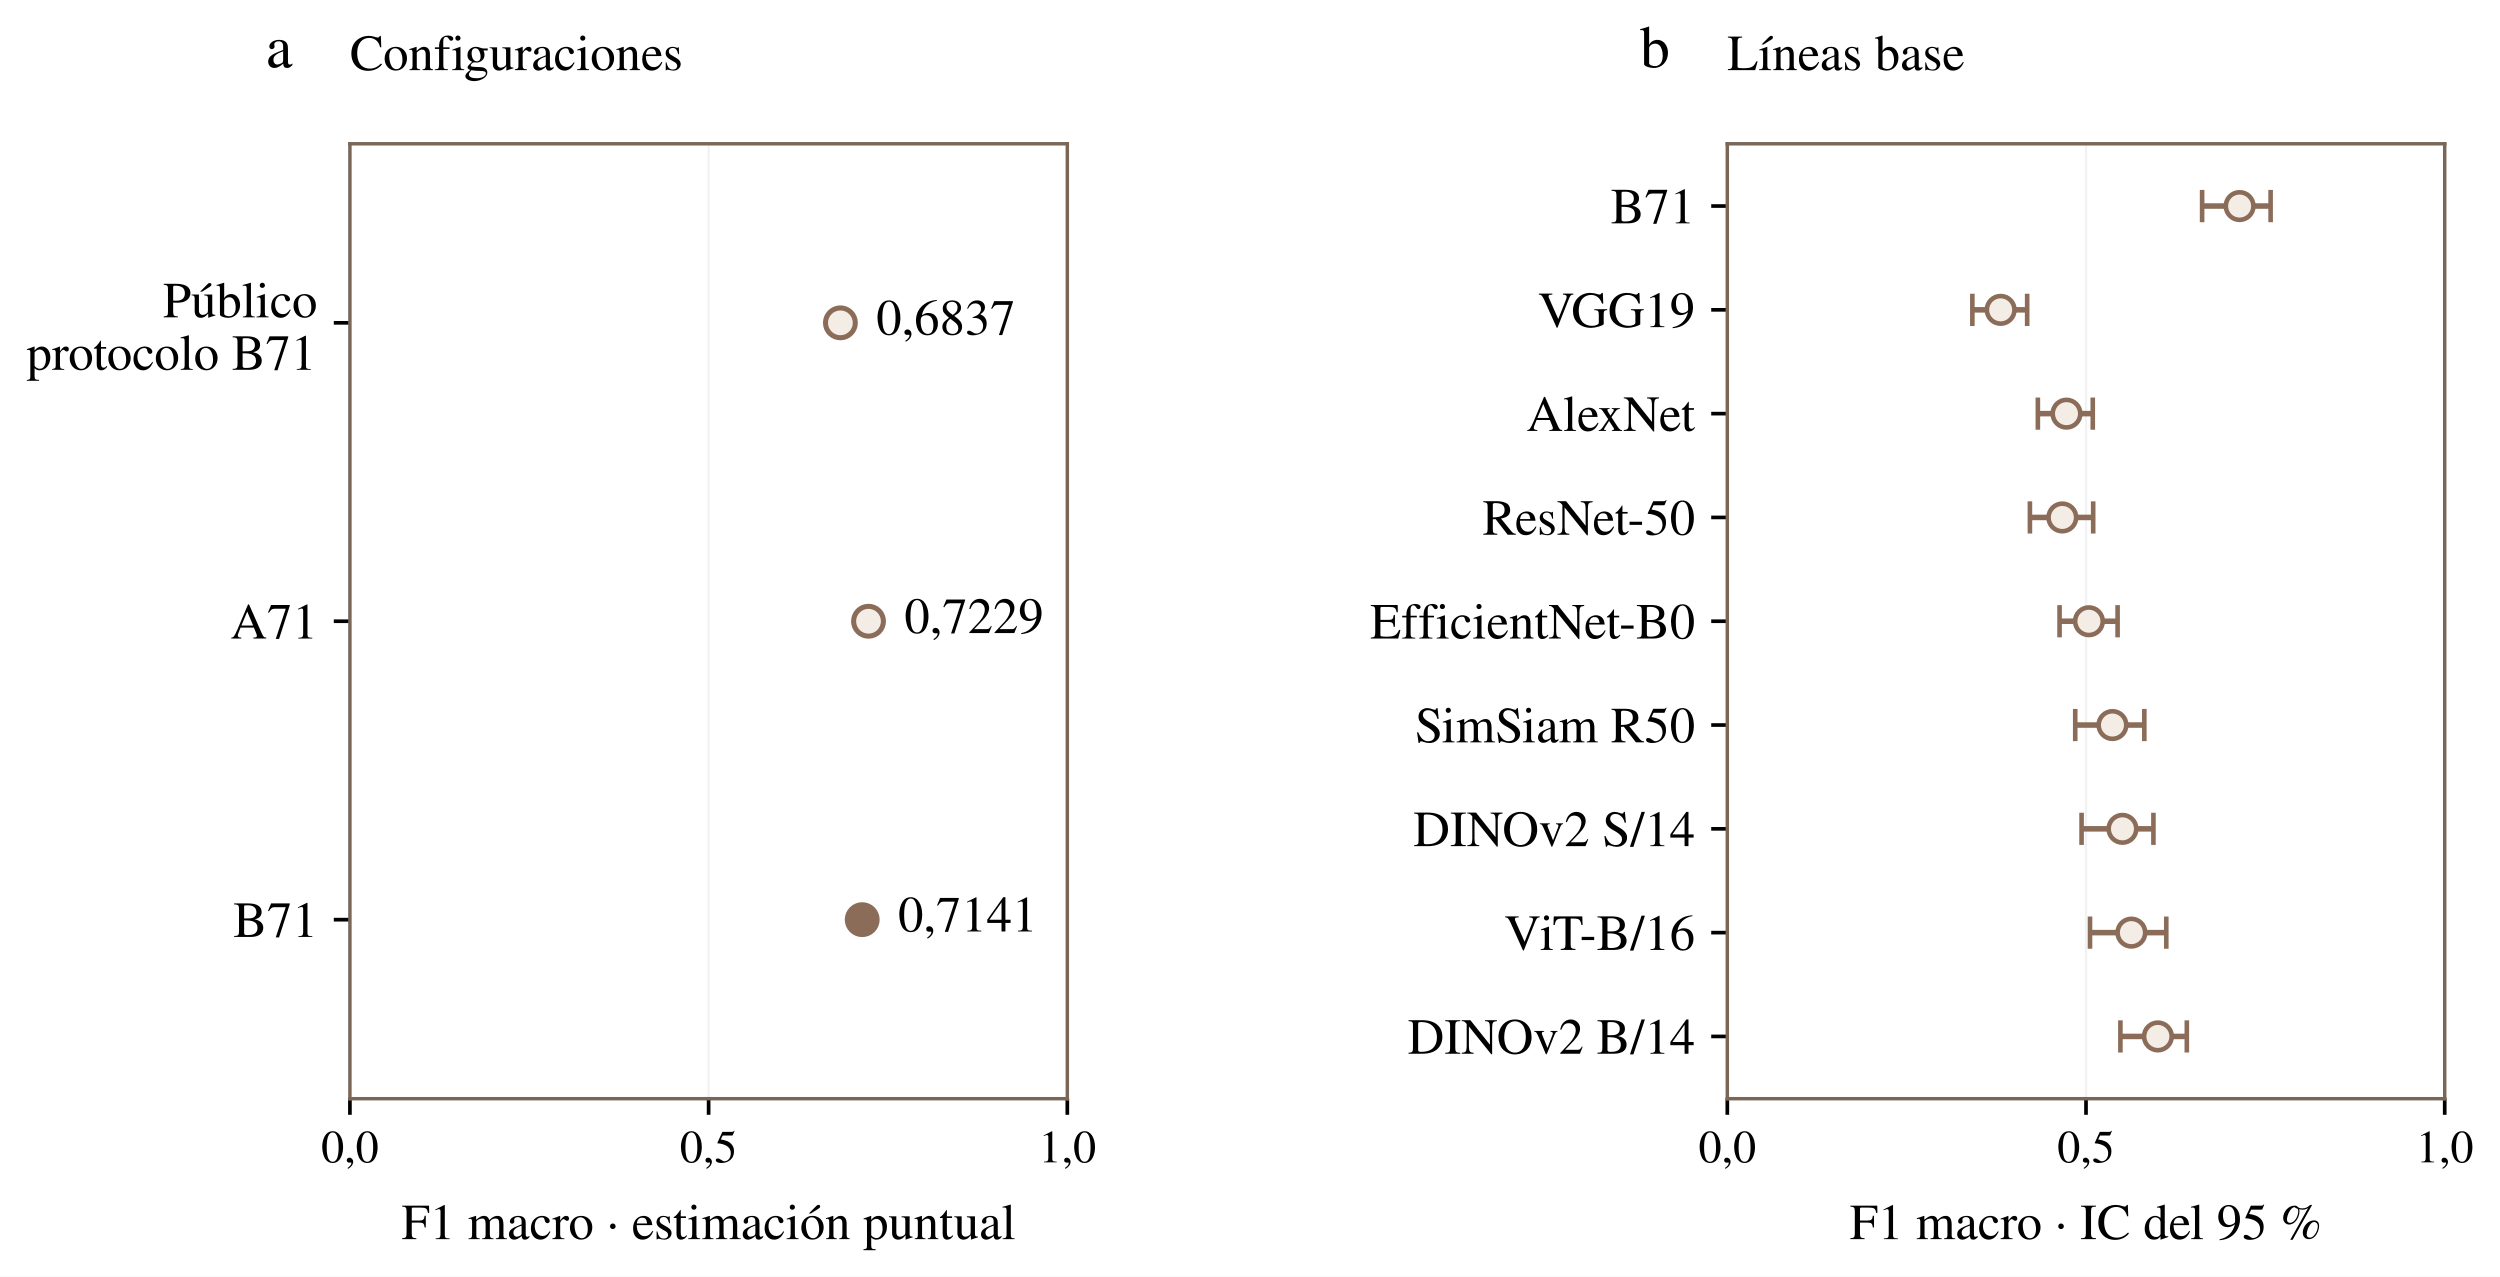
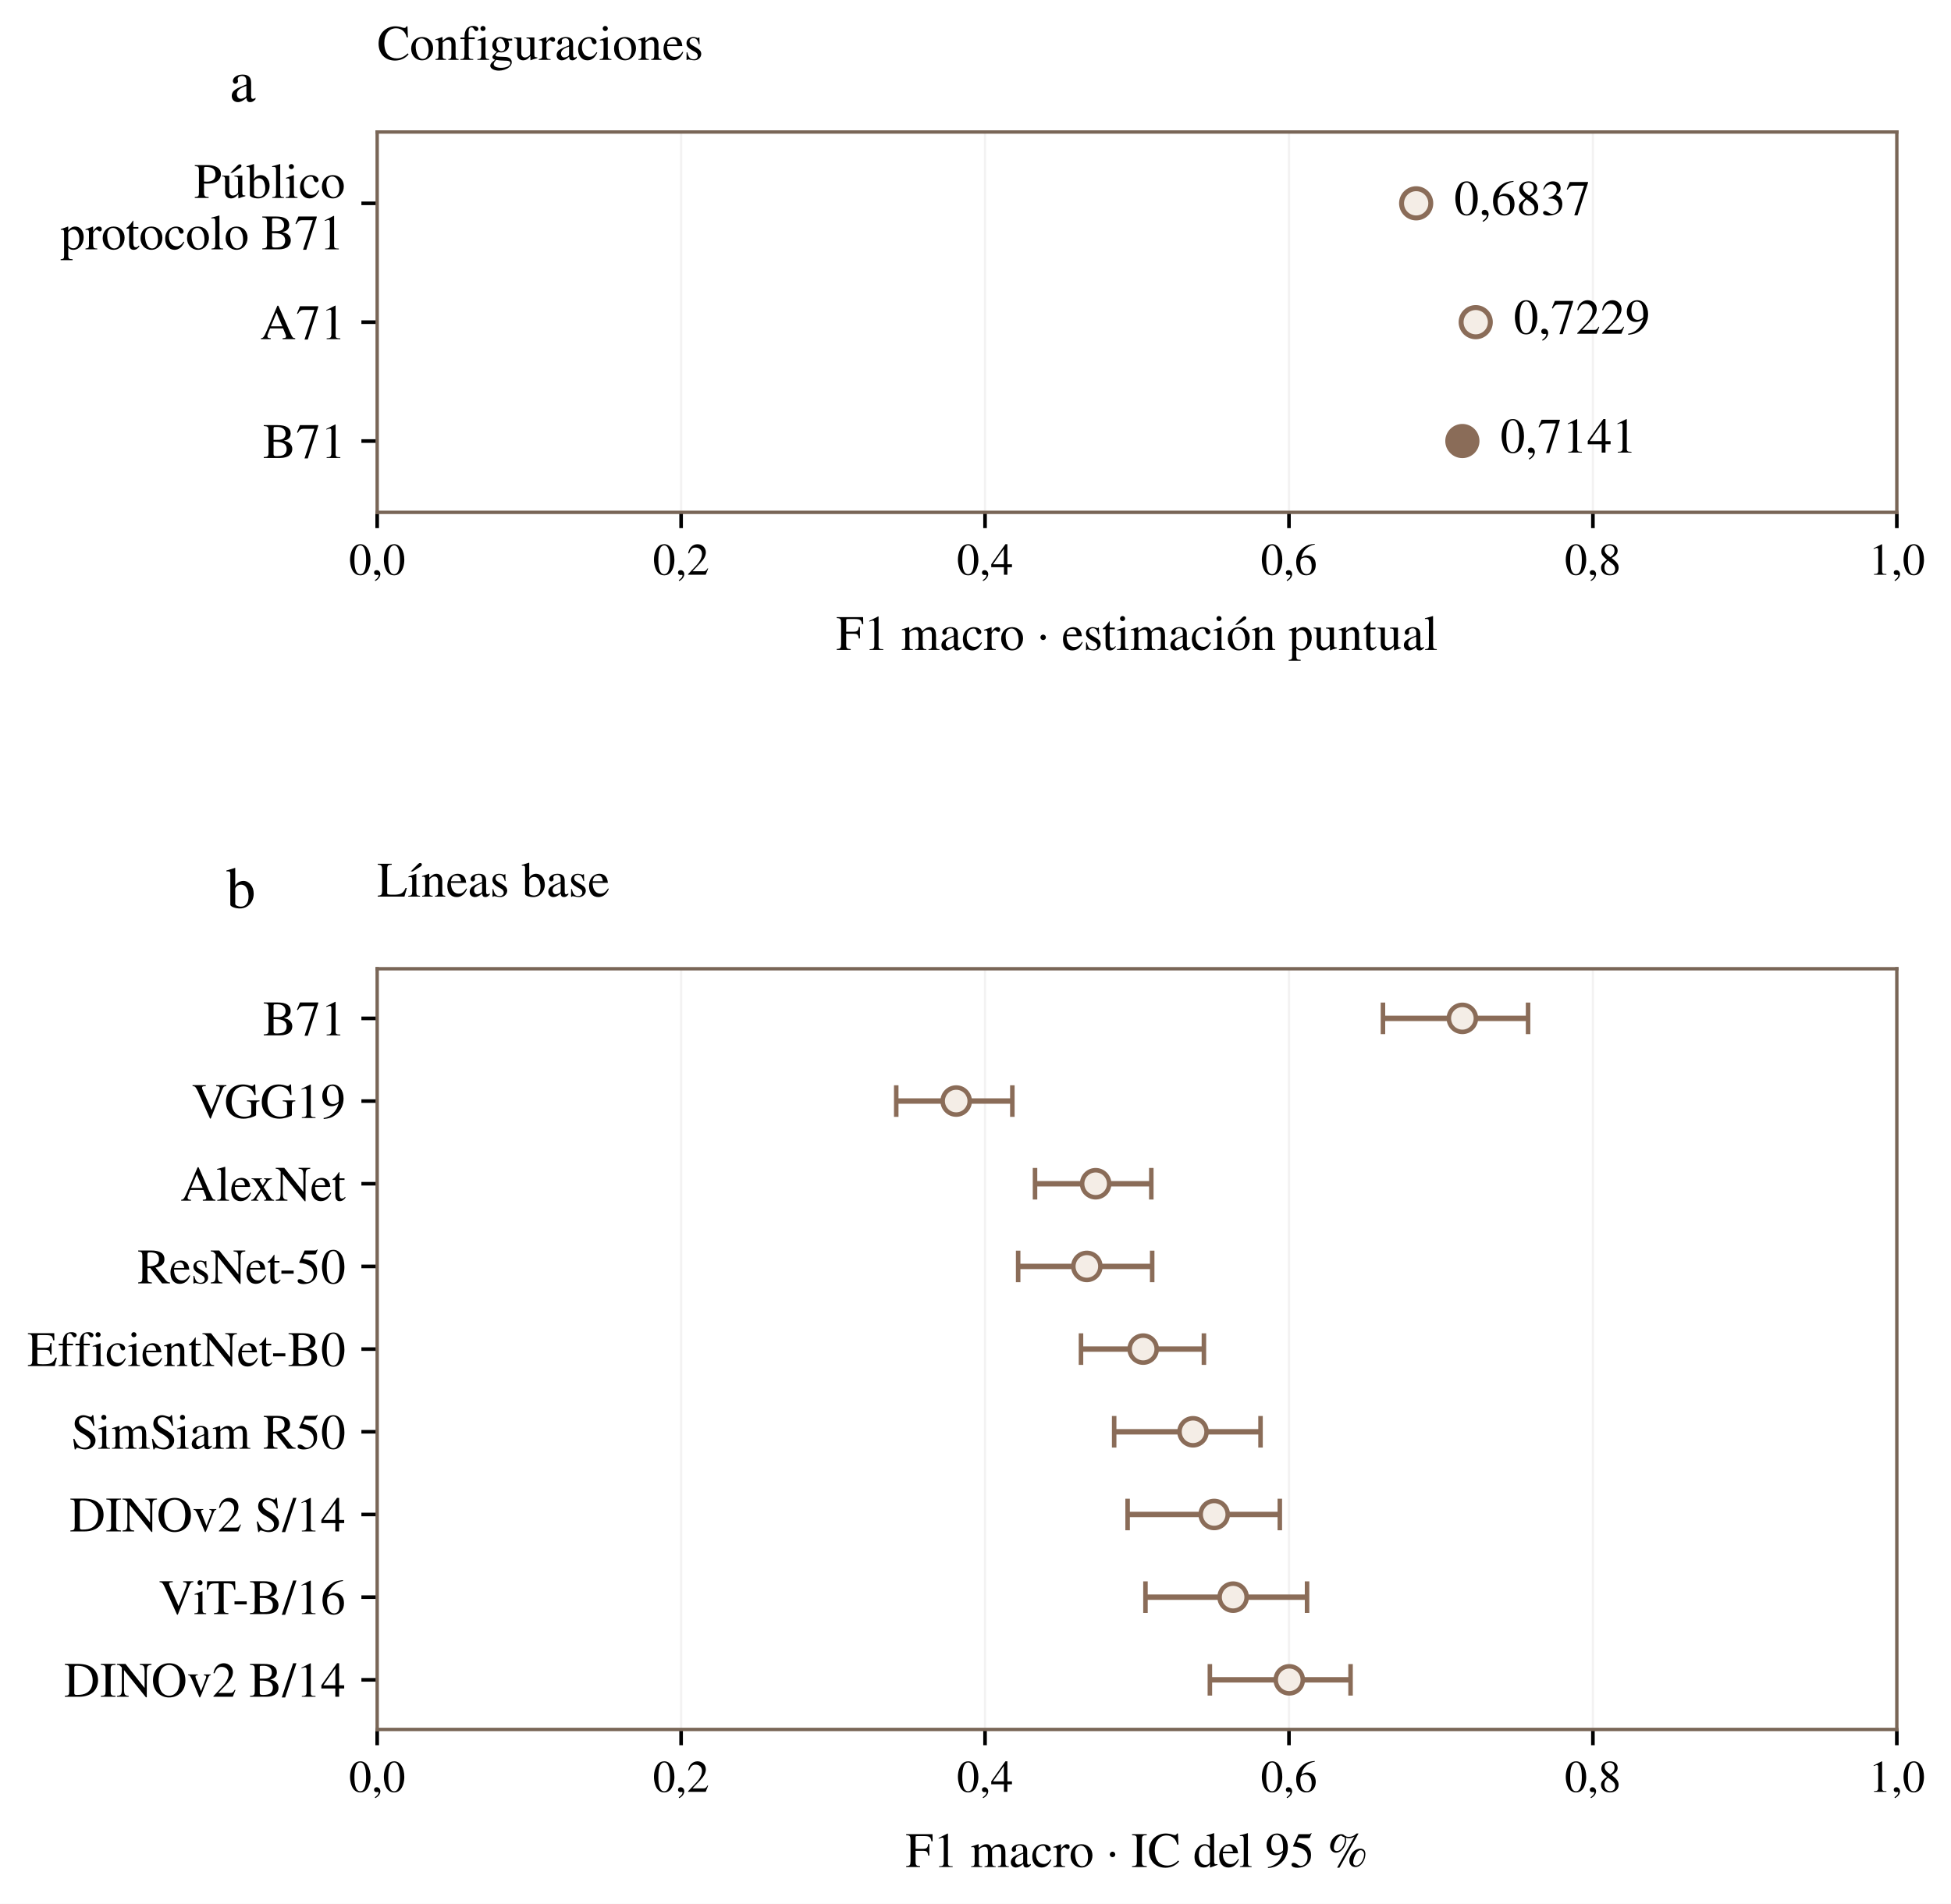
- <svg xmlns="http://www.w3.org/2000/svg" xmlns:xlink="http://www.w3.org/1999/xlink" width="543.06pt" height="277.325pt" viewBox="0 0 543.06 277.325" version="1.1">
+ <svg xmlns="http://www.w3.org/2000/svg" xmlns:xlink="http://www.w3.org/1999/xlink" width="432.603pt" height="422.173pt" viewBox="0 0 432.603 422.173" version="1.1">
  <defs>
    <style type="text/css">*{stroke-linejoin: round; stroke-linecap: butt}</style>
  </defs>
  <g id="figure_1">
    <g id="patch_1">
-       <path d="M 0 277.325  L 543.06 277.325  L 543.06 0  L 0 0  z " style="fill: #ffffff" />
+       <path d="M 0 422.173  L 432.603 422.173  L 432.603 0  L 0 0  z " style="fill: #ffffff" />
    </g>
    <g id="axes_1">
      <g id="patch_2">
-         <path d="M 76.01 238.665  L 231.846 238.665  L 231.846 31.233  L 76.01 31.233  z " style="fill: #ffffff" />
+         <path d="M 83.633 113.616  L 420.593 113.616  L 420.593 29.273  L 83.633 29.273  z " style="fill: #ffffff" />
      </g>
      <g id="matplotlib.axis_1">
        <g id="xtick_1">
          <g id="line2d_1">
-             <path d="M 76.01 238.665  L 76.01 31.233  " clip-path="url(#p9177938432)" style="fill: none; stroke: #aaa39e; stroke-opacity: 0.14; stroke-width: 0.5; stroke-linecap: square" />
+             <path d="M 83.633 113.616  L 83.633 29.273  " clip-path="url(#p6dee3ca480)" style="fill: none; stroke: #aaa39e; stroke-opacity: 0.14; stroke-width: 0.5; stroke-linecap: square" />
          </g>
          <g id="line2d_2">
            <defs>
-               <path id="m91e007b17f" d="M 0 0  L 0 3.5  " style="stroke: #000000; stroke-width: 0.8" />
+               <path id="ma2e4748e6c" d="M 0 0  L 0 3.5  " style="stroke: #000000; stroke-width: 0.8" />
            </defs>
            <g>
-               <use xlink:href="#m91e007b17f" x="76.01" y="238.665" style="stroke: #000000; stroke-width: 0.8" />
+               <use xlink:href="#ma2e4748e6c" x="83.633" y="113.616" style="stroke: #000000; stroke-width: 0.8" />
            </g>
          </g>
          <g id="text_1">
-             <text style="font-size: 10px; font-family: 'Nimbus Roman'; text-anchor: middle" x="76.01" y="252.495" transform="rotate(-0 76.01 252.4948)">0,0</text>
+             <text style="font-size: 10px; font-family: 'Nimbus Roman'; text-anchor: middle" x="83.633" y="127.445" transform="rotate(-0 83.63266 127.4452)">0,0</text>
          </g>
        </g>
        <g id="xtick_2">
          <g id="line2d_3">
-             <path d="M 153.928 238.665  L 153.928 31.233  " clip-path="url(#p9177938432)" style="fill: none; stroke: #aaa39e; stroke-opacity: 0.14; stroke-width: 0.5; stroke-linecap: square" />
+             <path d="M 151.025 113.616  L 151.025 29.273  " clip-path="url(#p6dee3ca480)" style="fill: none; stroke: #aaa39e; stroke-opacity: 0.14; stroke-width: 0.5; stroke-linecap: square" />
          </g>
          <g id="line2d_4">
            <g>
-               <use xlink:href="#m91e007b17f" x="153.928" y="238.665" style="stroke: #000000; stroke-width: 0.8" />
+               <use xlink:href="#ma2e4748e6c" x="151.025" y="113.616" style="stroke: #000000; stroke-width: 0.8" />
            </g>
          </g>
          <g id="text_2">
-             <text style="font-size: 10px; font-family: 'Nimbus Roman'; text-anchor: middle" x="153.928" y="252.495" transform="rotate(-0 153.9278 252.4948)">0,5</text>
+             <text style="font-size: 10px; font-family: 'Nimbus Roman'; text-anchor: middle" x="151.025" y="127.445" transform="rotate(-0 151.0247 127.4452)">0,2</text>
          </g>
        </g>
        <g id="xtick_3">
          <g id="line2d_5">
-             <path d="M 231.846 238.665  L 231.846 31.233  " clip-path="url(#p9177938432)" style="fill: none; stroke: #aaa39e; stroke-opacity: 0.14; stroke-width: 0.5; stroke-linecap: square" />
+             <path d="M 218.417 113.616  L 218.417 29.273  " clip-path="url(#p6dee3ca480)" style="fill: none; stroke: #aaa39e; stroke-opacity: 0.14; stroke-width: 0.5; stroke-linecap: square" />
          </g>
          <g id="line2d_6">
            <g>
-               <use xlink:href="#m91e007b17f" x="231.846" y="238.665" style="stroke: #000000; stroke-width: 0.8" />
+               <use xlink:href="#ma2e4748e6c" x="218.417" y="113.616" style="stroke: #000000; stroke-width: 0.8" />
            </g>
          </g>
          <g id="text_3">
-             <text style="font-size: 10px; font-family: 'Nimbus Roman'; text-anchor: middle" x="231.846" y="252.495" transform="rotate(-0 231.8456 252.4948)">1,0</text>
-           </g>
-         </g>
-         <g id="text_4">
-           <text style="font-size: 11px; font-family: 'Nimbus Roman'; text-anchor: middle" x="153.928" y="269.178" transform="rotate(-0 153.9278 269.1778)">F1 macro · estimación puntual</text>
+             <text style="font-size: 10px; font-family: 'Nimbus Roman'; text-anchor: middle" x="218.417" y="127.445" transform="rotate(-0 218.4167 127.4452)">0,4</text>
+           </g>
+         </g>
+         <g id="xtick_4">
+           <g id="line2d_7">
+             <path d="M 285.809 113.616  L 285.809 29.273  " clip-path="url(#p6dee3ca480)" style="fill: none; stroke: #aaa39e; stroke-opacity: 0.14; stroke-width: 0.5; stroke-linecap: square" />
+           </g>
+           <g id="line2d_8">
+             <g>
+               <use xlink:href="#ma2e4748e6c" x="285.809" y="113.616" style="stroke: #000000; stroke-width: 0.8" />
+             </g>
+           </g>
+           <g id="text_4">
+             <text style="font-size: 10px; font-family: 'Nimbus Roman'; text-anchor: middle" x="285.809" y="127.445" transform="rotate(-0 285.8087 127.4452)">0,6</text>
+           </g>
+         </g>
+         <g id="xtick_5">
+           <g id="line2d_9">
+             <path d="M 353.201 113.616  L 353.201 29.273  " clip-path="url(#p6dee3ca480)" style="fill: none; stroke: #aaa39e; stroke-opacity: 0.14; stroke-width: 0.5; stroke-linecap: square" />
+           </g>
+           <g id="line2d_10">
+             <g>
+               <use xlink:href="#ma2e4748e6c" x="353.201" y="113.616" style="stroke: #000000; stroke-width: 0.8" />
+             </g>
+           </g>
+           <g id="text_5">
+             <text style="font-size: 10px; font-family: 'Nimbus Roman'; text-anchor: middle" x="353.201" y="127.445" transform="rotate(-0 353.2007 127.4452)">0,8</text>
+           </g>
+         </g>
+         <g id="xtick_6">
+           <g id="line2d_11">
+             <path d="M 420.593 113.616  L 420.593 29.273  " clip-path="url(#p6dee3ca480)" style="fill: none; stroke: #aaa39e; stroke-opacity: 0.14; stroke-width: 0.5; stroke-linecap: square" />
+           </g>
+           <g id="line2d_12">
+             <g>
+               <use xlink:href="#ma2e4748e6c" x="420.593" y="113.616" style="stroke: #000000; stroke-width: 0.8" />
+             </g>
+           </g>
+           <g id="text_6">
+             <text style="font-size: 10px; font-family: 'Nimbus Roman'; text-anchor: middle" x="420.593" y="127.445" transform="rotate(-0 420.5927 127.4452)">1,0</text>
+           </g>
+         </g>
+         <g id="text_7">
+           <text style="font-size: 11px; font-family: 'Nimbus Roman'; text-anchor: middle" x="252.113" y="144.128" transform="rotate(-0 252.1127 144.1282)">F1 macro · estimación puntual</text>
        </g>
      </g>
      <g id="matplotlib.axis_2">
        <g id="ytick_1">
-           <g id="line2d_7">
+           <g id="line2d_13">
            <defs>
-               <path id="madb6f53e3b" d="M 0 0  L -3.5 0  " style="stroke: #000000; stroke-width: 0.8" />
+               <path id="m3d7ca64127" d="M 0 0  L -3.5 0  " style="stroke: #000000; stroke-width: 0.8" />
            </defs>
            <g>
-               <use xlink:href="#madb6f53e3b" x="76.01" y="70.127" style="stroke: #000000; stroke-width: 0.8" />
-             </g>
-           </g>
-           <g id="text_5">
-             <text style="font-size: 11px; font-family: 'Nimbus Roman'" transform="translate(35.39469 68.93298)">Público</text>
-             <text style="font-size: 11px; font-family: 'Nimbus Roman'" transform="translate(5.76 80.33551)">protocolo B71</text>
+               <use xlink:href="#m3d7ca64127" x="83.633" y="45.087" style="stroke: #000000; stroke-width: 0.8" />
+             </g>
+           </g>
+           <g id="text_8">
+             <text style="font-size: 11px; font-family: 'Nimbus Roman'" transform="translate(43.01734 43.89327)">Público</text>
+             <text style="font-size: 11px; font-family: 'Nimbus Roman'" transform="translate(13.38266 55.2958)">protocolo B71</text>
          </g>
        </g>
        <g id="ytick_2">
-           <g id="line2d_8">
-             <g>
-               <use xlink:href="#madb6f53e3b" x="76.01" y="134.949" style="stroke: #000000; stroke-width: 0.8" />
-             </g>
-           </g>
-           <g id="text_6">
-             <text style="font-size: 11px; font-family: 'Nimbus Roman'; text-anchor: end" x="69.01" y="138.705" transform="rotate(-0 69.01 138.7055)">A71</text>
+           <g id="line2d_14">
+             <g>
+               <use xlink:href="#m3d7ca64127" x="83.633" y="71.444" style="stroke: #000000; stroke-width: 0.8" />
+             </g>
+           </g>
+           <g id="text_9">
+             <text style="font-size: 11px; font-family: 'Nimbus Roman'; text-anchor: end" x="76.633" y="75.2" transform="rotate(-0 76.63266 75.20041)">A71</text>
          </g>
        </g>
        <g id="ytick_3">
-           <g id="line2d_9">
-             <g>
-               <use xlink:href="#madb6f53e3b" x="76.01" y="199.772" style="stroke: #000000; stroke-width: 0.8" />
-             </g>
-           </g>
-           <g id="text_7">
-             <text style="font-size: 11px; font-family: 'Nimbus Roman'; text-anchor: end" x="69.01" y="203.528" transform="rotate(-0 69.01 203.528)">B71</text>
+           <g id="line2d_15">
+             <g>
+               <use xlink:href="#m3d7ca64127" x="83.633" y="97.801" style="stroke: #000000; stroke-width: 0.8" />
+             </g>
+           </g>
+           <g id="text_10">
+             <text style="font-size: 11px; font-family: 'Nimbus Roman'; text-anchor: end" x="76.633" y="101.558" transform="rotate(-0 76.63266 101.5576)">B71</text>
          </g>
        </g>
      </g>
      <g id="patch_3">
-         <path d="M 76.01 238.665  L 76.01 31.233  " style="fill: none; stroke: #796657; stroke-width: 0.75; stroke-linejoin: miter; stroke-linecap: square" />
+         <path d="M 83.633 113.616  L 83.633 29.273  " style="fill: none; stroke: #796657; stroke-width: 0.75; stroke-linejoin: miter; stroke-linecap: square" />
      </g>
      <g id="patch_4">
-         <path d="M 231.846 238.665  L 231.846 31.233  " style="fill: none; stroke: #796657; stroke-width: 0.75; stroke-linejoin: miter; stroke-linecap: square" />
+         <path d="M 420.593 113.616  L 420.593 29.273  " style="fill: none; stroke: #796657; stroke-width: 0.75; stroke-linejoin: miter; stroke-linecap: square" />
      </g>
      <g id="patch_5">
-         <path d="M 76.01 238.665  L 231.846 238.665  " style="fill: none; stroke: #796657; stroke-width: 0.75; stroke-linejoin: miter; stroke-linecap: square" />
+         <path d="M 83.633 113.616  L 420.593 113.616  " style="fill: none; stroke: #796657; stroke-width: 0.75; stroke-linejoin: miter; stroke-linecap: square" />
      </g>
      <g id="patch_6">
-         <path d="M 76.01 31.233  L 231.846 31.233  " style="fill: none; stroke: #796657; stroke-width: 0.75; stroke-linejoin: miter; stroke-linecap: square" />
+         <path d="M 83.633 29.273  L 420.593 29.273  " style="fill: none; stroke: #796657; stroke-width: 0.75; stroke-linejoin: miter; stroke-linecap: square" />
      </g>
      <g id="PathCollection_1">
        <defs>
-           <path id="C0_0_01fd86e31d" d="M 0 3.24  C 0.859 3.24 1.684 2.899 2.291 2.291  C 2.899 1.684 3.24 0.859 3.24 -0  C 3.24 -0.859 2.899 -1.684 2.291 -2.291  C 1.684 -2.899 0.859 -3.24 0 -3.24  C -0.859 -3.24 -1.684 -2.899 -2.291 -2.291  C -2.899 -1.684 -3.24 -0.859 -3.24 0  C -3.24 0.859 -2.899 1.684 -2.291 2.291  C -1.684 2.899 -0.859 3.24 0 3.24  z " />
+           <path id="C0_0_691bdaca50" d="M 0 3.24  C 0.859 3.24 1.684 2.899 2.291 2.291  C 2.899 1.684 3.24 0.859 3.24 -0  C 3.24 -0.859 2.899 -1.684 2.291 -2.291  C 1.684 -2.899 0.859 -3.24 0 -3.24  C -0.859 -3.24 -1.684 -2.899 -2.291 -2.291  C -2.899 -1.684 -3.24 -0.859 -3.24 0  C -3.24 0.859 -2.899 1.684 -2.291 2.291  C -1.684 2.899 -0.859 3.24 0 3.24  z " />
        </defs>
-         <g clip-path="url(#p9177938432)">
-           <use xlink:href="#C0_0_01fd86e31d" x="182.554" y="70.127" style="fill: #f4ede6; stroke: #8a6c58; stroke-width: 1.1" />
-         </g>
-         <g clip-path="url(#p9177938432)">
-           <use xlink:href="#C0_0_01fd86e31d" x="188.662" y="134.949" style="fill: #f4ede6; stroke: #8a6c58; stroke-width: 1.1" />
-         </g>
-         <g clip-path="url(#p9177938432)">
-           <use xlink:href="#C0_0_01fd86e31d" x="187.293" y="199.772" style="fill: #8a6c58; stroke: #8a6c58; stroke-width: 1.1" />
-         </g>
-       </g>
-       <g id="text_8">
-         <text style="font-size: 11px; font-family: 'Nimbus Roman'; text-anchor: start" x="190.346" y="72.689" transform="rotate(-0 190.3458 72.68931)">0,6837</text>
-       </g>
-       <g id="text_9">
-         <text style="font-size: 11px; font-family: 'Nimbus Roman'; text-anchor: start" x="196.454" y="137.512" transform="rotate(-0 196.4535 137.5118)">0,7229</text>
-       </g>
-       <g id="text_10">
-         <text style="font-size: 11px; font-family: 'Nimbus Roman'; text-anchor: start" x="195.085" y="202.334" transform="rotate(-0 195.0851 202.3343)">0,7141</text>
+         <g clip-path="url(#p6dee3ca480)">
+           <use xlink:href="#C0_0_691bdaca50" x="314.011" y="45.087" style="fill: #f4ede6; stroke: #8a6c58; stroke-width: 1.1" />
+         </g>
+         <g clip-path="url(#p6dee3ca480)">
+           <use xlink:href="#C0_0_691bdaca50" x="327.217" y="71.444" style="fill: #f4ede6; stroke: #8a6c58; stroke-width: 1.1" />
+         </g>
+         <g clip-path="url(#p6dee3ca480)">
+           <use xlink:href="#C0_0_691bdaca50" x="324.258" y="97.801" style="fill: #8a6c58; stroke: #8a6c58; stroke-width: 1.1" />
+         </g>
      </g>
      <g id="text_11">
-         <text style="font-size: 13px; font-family: 'Nimbus Roman'; text-anchor: end" x="63.543" y="14.639" transform="rotate(-0 63.54315 14.63859)">a</text>
+         <text style="font-size: 11px; font-family: 'Nimbus Roman'; text-anchor: start" x="322.435" y="47.65" transform="rotate(-0 322.4345 47.6496)">0,6837</text>
      </g>
      <g id="text_12">
-         <text style="font-size: 11px; font-family: 'Nimbus Roman'; text-anchor: start" x="76.01" y="15.233" transform="rotate(-0 76.01 15.23315)">Configuraciones</text>
+         <text style="font-size: 11px; font-family: 'Nimbus Roman'; text-anchor: start" x="335.641" y="74.007" transform="rotate(-0 335.6411 74.00674)">0,7229</text>
+       </g>
+       <g id="text_13">
+         <text style="font-size: 11px; font-family: 'Nimbus Roman'; text-anchor: start" x="332.682" y="100.364" transform="rotate(-0 332.6822 100.3639)">0,7141</text>
+       </g>
+       <g id="text_14">
+         <text style="font-size: 13px; font-family: 'Nimbus Roman'; text-anchor: end" x="56.676" y="22.525" transform="rotate(-0 56.67586 22.52523)">a</text>
+       </g>
+       <g id="text_15">
+         <text style="font-size: 11px; font-family: 'Nimbus Roman'; text-anchor: start" x="83.633" y="13.273" transform="rotate(-0 83.63266 13.27266)">Configuraciones</text>
      </g>
    </g>
    <g id="axes_2">
      <g id="patch_7">
-         <path d="M 375.214 238.665  L 531.05 238.665  L 531.05 31.233  L 375.214 31.233  z " style="fill: #ffffff" />
+         <path d="M 83.633 383.513  L 420.593 383.513  L 420.593 214.827  L 83.633 214.827  z " style="fill: #ffffff" />
      </g>
      <g id="matplotlib.axis_3">
-         <g id="xtick_4">
-           <g id="line2d_10">
-             <path d="M 375.214 238.665  L 375.214 31.233  " clip-path="url(#pa71ba56576)" style="fill: none; stroke: #aaa39e; stroke-opacity: 0.14; stroke-width: 0.5; stroke-linecap: square" />
-           </g>
-           <g id="line2d_11">
-             <g>
-               <use xlink:href="#m91e007b17f" x="375.214" y="238.665" style="stroke: #000000; stroke-width: 0.8" />
-             </g>
-           </g>
-           <g id="text_13">
-             <text style="font-size: 10px; font-family: 'Nimbus Roman'; text-anchor: middle" x="375.214" y="252.495" transform="rotate(-0 375.2144 252.4948)">0,0</text>
-           </g>
-         </g>
-         <g id="xtick_5">
-           <g id="line2d_12">
-             <path d="M 453.132 238.665  L 453.132 31.233  " clip-path="url(#pa71ba56576)" style="fill: none; stroke: #aaa39e; stroke-opacity: 0.14; stroke-width: 0.5; stroke-linecap: square" />
-           </g>
-           <g id="line2d_13">
-             <g>
-               <use xlink:href="#m91e007b17f" x="453.132" y="238.665" style="stroke: #000000; stroke-width: 0.8" />
-             </g>
-           </g>
-           <g id="text_14">
-             <text style="font-size: 10px; font-family: 'Nimbus Roman'; text-anchor: middle" x="453.132" y="252.495" transform="rotate(-0 453.1322 252.4948)">0,5</text>
-           </g>
-         </g>
-         <g id="xtick_6">
-           <g id="line2d_14">
-             <path d="M 531.05 238.665  L 531.05 31.233  " clip-path="url(#pa71ba56576)" style="fill: none; stroke: #aaa39e; stroke-opacity: 0.14; stroke-width: 0.5; stroke-linecap: square" />
-           </g>
-           <g id="line2d_15">
-             <g>
-               <use xlink:href="#m91e007b17f" x="531.05" y="238.665" style="stroke: #000000; stroke-width: 0.8" />
-             </g>
-           </g>
-           <g id="text_15">
-             <text style="font-size: 10px; font-family: 'Nimbus Roman'; text-anchor: middle" x="531.05" y="252.495" transform="rotate(-0 531.05 252.4948)">1,0</text>
-           </g>
-         </g>
-         <g id="text_16">
-           <text style="font-size: 11px; font-family: 'Nimbus Roman'; text-anchor: middle" x="453.132" y="269.178" transform="rotate(-0 453.1322 269.1778)">F1 macro · IC del 95 %</text>
+         <g id="xtick_7">
+           <g id="line2d_16">
+             <path d="M 83.633 383.513  L 83.633 214.827  " clip-path="url(#p48080f2e12)" style="fill: none; stroke: #aaa39e; stroke-opacity: 0.14; stroke-width: 0.5; stroke-linecap: square" />
+           </g>
+           <g id="line2d_17">
+             <g>
+               <use xlink:href="#ma2e4748e6c" x="83.633" y="383.513" style="stroke: #000000; stroke-width: 0.8" />
+             </g>
+           </g>
+           <g id="text_16">
+             <text style="font-size: 10px; font-family: 'Nimbus Roman'; text-anchor: middle" x="83.633" y="397.342" transform="rotate(-0 83.63266 397.3423)">0,0</text>
+           </g>
+         </g>
+         <g id="xtick_8">
+           <g id="line2d_18">
+             <path d="M 151.025 383.513  L 151.025 214.827  " clip-path="url(#p48080f2e12)" style="fill: none; stroke: #aaa39e; stroke-opacity: 0.14; stroke-width: 0.5; stroke-linecap: square" />
+           </g>
+           <g id="line2d_19">
+             <g>
+               <use xlink:href="#ma2e4748e6c" x="151.025" y="383.513" style="stroke: #000000; stroke-width: 0.8" />
+             </g>
+           </g>
+           <g id="text_17">
+             <text style="font-size: 10px; font-family: 'Nimbus Roman'; text-anchor: middle" x="151.025" y="397.342" transform="rotate(-0 151.0247 397.3423)">0,2</text>
+           </g>
+         </g>
+         <g id="xtick_9">
+           <g id="line2d_20">
+             <path d="M 218.417 383.513  L 218.417 214.827  " clip-path="url(#p48080f2e12)" style="fill: none; stroke: #aaa39e; stroke-opacity: 0.14; stroke-width: 0.5; stroke-linecap: square" />
+           </g>
+           <g id="line2d_21">
+             <g>
+               <use xlink:href="#ma2e4748e6c" x="218.417" y="383.513" style="stroke: #000000; stroke-width: 0.8" />
+             </g>
+           </g>
+           <g id="text_18">
+             <text style="font-size: 10px; font-family: 'Nimbus Roman'; text-anchor: middle" x="218.417" y="397.342" transform="rotate(-0 218.4167 397.3423)">0,4</text>
+           </g>
+         </g>
+         <g id="xtick_10">
+           <g id="line2d_22">
+             <path d="M 285.809 383.513  L 285.809 214.827  " clip-path="url(#p48080f2e12)" style="fill: none; stroke: #aaa39e; stroke-opacity: 0.14; stroke-width: 0.5; stroke-linecap: square" />
+           </g>
+           <g id="line2d_23">
+             <g>
+               <use xlink:href="#ma2e4748e6c" x="285.809" y="383.513" style="stroke: #000000; stroke-width: 0.8" />
+             </g>
+           </g>
+           <g id="text_19">
+             <text style="font-size: 10px; font-family: 'Nimbus Roman'; text-anchor: middle" x="285.809" y="397.342" transform="rotate(-0 285.8087 397.3423)">0,6</text>
+           </g>
+         </g>
+         <g id="xtick_11">
+           <g id="line2d_24">
+             <path d="M 353.201 383.513  L 353.201 214.827  " clip-path="url(#p48080f2e12)" style="fill: none; stroke: #aaa39e; stroke-opacity: 0.14; stroke-width: 0.5; stroke-linecap: square" />
+           </g>
+           <g id="line2d_25">
+             <g>
+               <use xlink:href="#ma2e4748e6c" x="353.201" y="383.513" style="stroke: #000000; stroke-width: 0.8" />
+             </g>
+           </g>
+           <g id="text_20">
+             <text style="font-size: 10px; font-family: 'Nimbus Roman'; text-anchor: middle" x="353.201" y="397.342" transform="rotate(-0 353.2007 397.3423)">0,8</text>
+           </g>
+         </g>
+         <g id="xtick_12">
+           <g id="line2d_26">
+             <path d="M 420.593 383.513  L 420.593 214.827  " clip-path="url(#p48080f2e12)" style="fill: none; stroke: #aaa39e; stroke-opacity: 0.14; stroke-width: 0.5; stroke-linecap: square" />
+           </g>
+           <g id="line2d_27">
+             <g>
+               <use xlink:href="#ma2e4748e6c" x="420.593" y="383.513" style="stroke: #000000; stroke-width: 0.8" />
+             </g>
+           </g>
+           <g id="text_21">
+             <text style="font-size: 10px; font-family: 'Nimbus Roman'; text-anchor: middle" x="420.593" y="397.342" transform="rotate(-0 420.5927 397.3423)">1,0</text>
+           </g>
+         </g>
+         <g id="text_22">
+           <text style="font-size: 11px; font-family: 'Nimbus Roman'; text-anchor: middle" x="252.113" y="414.025" transform="rotate(-0 252.1127 414.0253)">F1 macro · IC del 95 %</text>
        </g>
      </g>
      <g id="matplotlib.axis_4">
        <g id="ytick_4">
-           <g id="line2d_16">
-             <g>
-               <use xlink:href="#madb6f53e3b" x="375.214" y="44.761" style="stroke: #000000; stroke-width: 0.8" />
-             </g>
-           </g>
-           <g id="text_17">
-             <text style="font-size: 11px; font-family: 'Nimbus Roman'; text-anchor: end" x="368.214" y="48.518" transform="rotate(-0 368.2144 48.51766)">B71</text>
+           <g id="line2d_28">
+             <g>
+               <use xlink:href="#m3d7ca64127" x="83.633" y="225.828" style="stroke: #000000; stroke-width: 0.8" />
+             </g>
+           </g>
+           <g id="text_23">
+             <text style="font-size: 11px; font-family: 'Nimbus Roman'; text-anchor: end" x="76.633" y="229.585" transform="rotate(-0 76.63266 229.5845)">B71</text>
          </g>
        </g>
        <g id="ytick_5">
-           <g id="line2d_17">
-             <g>
-               <use xlink:href="#madb6f53e3b" x="375.214" y="67.308" style="stroke: #000000; stroke-width: 0.8" />
-             </g>
-           </g>
-           <g id="text_18">
-             <text style="font-size: 11px; font-family: 'Nimbus Roman'; text-anchor: end" x="368.214" y="71.065" transform="rotate(-0 368.2144 71.06461)">VGG19</text>
+           <g id="line2d_29">
+             <g>
+               <use xlink:href="#m3d7ca64127" x="83.633" y="244.164" style="stroke: #000000; stroke-width: 0.8" />
+             </g>
+           </g>
+           <g id="text_24">
+             <text style="font-size: 11px; font-family: 'Nimbus Roman'; text-anchor: end" x="76.633" y="247.92" transform="rotate(-0 76.63266 247.9199)">VGG19</text>
          </g>
        </g>
        <g id="ytick_6">
-           <g id="line2d_18">
-             <g>
-               <use xlink:href="#madb6f53e3b" x="375.214" y="89.855" style="stroke: #000000; stroke-width: 0.8" />
-             </g>
-           </g>
-           <g id="text_19">
-             <text style="font-size: 11px; font-family: 'Nimbus Roman'; text-anchor: end" x="368.214" y="93.612" transform="rotate(-0 368.2144 93.61157)">AlexNet</text>
+           <g id="line2d_30">
+             <g>
+               <use xlink:href="#m3d7ca64127" x="83.633" y="262.499" style="stroke: #000000; stroke-width: 0.8" />
+             </g>
+           </g>
+           <g id="text_25">
+             <text style="font-size: 11px; font-family: 'Nimbus Roman'; text-anchor: end" x="76.633" y="266.255" transform="rotate(-0 76.63266 266.2553)">AlexNet</text>
          </g>
        </g>
        <g id="ytick_7">
-           <g id="line2d_19">
-             <g>
-               <use xlink:href="#madb6f53e3b" x="375.214" y="112.402" style="stroke: #000000; stroke-width: 0.8" />
-             </g>
-           </g>
-           <g id="text_20">
-             <text style="font-size: 11px; font-family: 'Nimbus Roman'; text-anchor: end" x="368.214" y="116.159" transform="rotate(-0 368.2144 116.1585)">ResNet-50</text>
+           <g id="line2d_31">
+             <g>
+               <use xlink:href="#m3d7ca64127" x="83.633" y="280.834" style="stroke: #000000; stroke-width: 0.8" />
+             </g>
+           </g>
+           <g id="text_26">
+             <text style="font-size: 11px; font-family: 'Nimbus Roman'; text-anchor: end" x="76.633" y="284.591" transform="rotate(-0 76.63266 284.5907)">ResNet-50</text>
          </g>
        </g>
        <g id="ytick_8">
-           <g id="line2d_20">
-             <g>
-               <use xlink:href="#madb6f53e3b" x="375.214" y="134.949" style="stroke: #000000; stroke-width: 0.8" />
-             </g>
-           </g>
-           <g id="text_21">
-             <text style="font-size: 11px; font-family: 'Nimbus Roman'; text-anchor: end" x="368.214" y="138.705" transform="rotate(-0 368.2144 138.7055)">EfficientNet-B0</text>
+           <g id="line2d_32">
+             <g>
+               <use xlink:href="#m3d7ca64127" x="83.633" y="299.17" style="stroke: #000000; stroke-width: 0.8" />
+             </g>
+           </g>
+           <g id="text_27">
+             <text style="font-size: 11px; font-family: 'Nimbus Roman'; text-anchor: end" x="76.633" y="302.926" transform="rotate(-0 76.63266 302.9261)">EfficientNet-B0</text>
          </g>
        </g>
        <g id="ytick_9">
-           <g id="line2d_21">
-             <g>
-               <use xlink:href="#madb6f53e3b" x="375.214" y="157.496" style="stroke: #000000; stroke-width: 0.8" />
-             </g>
-           </g>
-           <g id="text_22">
-             <text style="font-size: 11px; font-family: 'Nimbus Roman'; text-anchor: end" x="368.214" y="161.252" transform="rotate(-0 368.2144 161.2524)">SimSiam R50</text>
+           <g id="line2d_33">
+             <g>
+               <use xlink:href="#m3d7ca64127" x="83.633" y="317.505" style="stroke: #000000; stroke-width: 0.8" />
+             </g>
+           </g>
+           <g id="text_28">
+             <text style="font-size: 11px; font-family: 'Nimbus Roman'; text-anchor: end" x="76.633" y="321.262" transform="rotate(-0 76.63266 321.2615)">SimSiam R50</text>
          </g>
        </g>
        <g id="ytick_10">
-           <g id="line2d_22">
-             <g>
-               <use xlink:href="#madb6f53e3b" x="375.214" y="180.043" style="stroke: #000000; stroke-width: 0.8" />
-             </g>
-           </g>
-           <g id="text_23">
-             <text style="font-size: 11px; font-family: 'Nimbus Roman'; text-anchor: end" x="368.214" y="183.799" transform="rotate(-0 368.2144 183.7994)">DINOv2 S/14</text>
+           <g id="line2d_34">
+             <g>
+               <use xlink:href="#m3d7ca64127" x="83.633" y="335.841" style="stroke: #000000; stroke-width: 0.8" />
+             </g>
+           </g>
+           <g id="text_29">
+             <text style="font-size: 11px; font-family: 'Nimbus Roman'; text-anchor: end" x="76.633" y="339.597" transform="rotate(-0 76.63266 339.5969)">DINOv2 S/14</text>
          </g>
        </g>
        <g id="ytick_11">
-           <g id="line2d_23">
-             <g>
-               <use xlink:href="#madb6f53e3b" x="375.214" y="202.59" style="stroke: #000000; stroke-width: 0.8" />
-             </g>
-           </g>
-           <g id="text_24">
-             <text style="font-size: 11px; font-family: 'Nimbus Roman'; text-anchor: end" x="368.214" y="206.346" transform="rotate(-0 368.2144 206.3464)">ViT-B/16</text>
+           <g id="line2d_35">
+             <g>
+               <use xlink:href="#m3d7ca64127" x="83.633" y="354.176" style="stroke: #000000; stroke-width: 0.8" />
+             </g>
+           </g>
+           <g id="text_30">
+             <text style="font-size: 11px; font-family: 'Nimbus Roman'; text-anchor: end" x="76.633" y="357.932" transform="rotate(-0 76.63266 357.9323)">ViT-B/16</text>
          </g>
        </g>
        <g id="ytick_12">
-           <g id="line2d_24">
-             <g>
-               <use xlink:href="#madb6f53e3b" x="375.214" y="225.137" style="stroke: #000000; stroke-width: 0.8" />
-             </g>
-           </g>
-           <g id="text_25">
-             <text style="font-size: 11px; font-family: 'Nimbus Roman'; text-anchor: end" x="368.214" y="228.893" transform="rotate(-0 368.2144 228.8933)">DINOv2 B/14</text>
+           <g id="line2d_36">
+             <g>
+               <use xlink:href="#m3d7ca64127" x="83.633" y="372.511" style="stroke: #000000; stroke-width: 0.8" />
+             </g>
+           </g>
+           <g id="text_31">
+             <text style="font-size: 11px; font-family: 'Nimbus Roman'; text-anchor: end" x="76.633" y="376.268" transform="rotate(-0 76.63266 376.2677)">DINOv2 B/14</text>
          </g>
        </g>
      </g>
      <g id="LineCollection_1">
-         <path d="M 478.353 44.761  L 493.234 44.761  " clip-path="url(#pa71ba56576)" style="fill: none; stroke: #8a6c58; stroke-width: 1.2" />
-         <path d="M 428.442 67.308  L 440.349 67.308  " clip-path="url(#pa71ba56576)" style="fill: none; stroke: #8a6c58; stroke-width: 1.2" />
-         <path d="M 442.674 89.855  L 454.599 89.855  " clip-path="url(#pa71ba56576)" style="fill: none; stroke: #8a6c58; stroke-width: 1.2" />
-         <path d="M 440.945 112.402  L 454.69 112.402  " clip-path="url(#pa71ba56576)" style="fill: none; stroke: #8a6c58; stroke-width: 1.2" />
-         <path d="M 447.388 134.949  L 459.993 134.949  " clip-path="url(#pa71ba56576)" style="fill: none; stroke: #8a6c58; stroke-width: 1.2" />
-         <path d="M 450.79 157.496  L 465.799 157.496  " clip-path="url(#pa71ba56576)" style="fill: none; stroke: #8a6c58; stroke-width: 1.2" />
-         <path d="M 452.168 180.043  L 467.776 180.043  " clip-path="url(#pa71ba56576)" style="fill: none; stroke: #8a6c58; stroke-width: 1.2" />
-         <path d="M 453.999 202.59  L 470.57 202.59  " clip-path="url(#pa71ba56576)" style="fill: none; stroke: #8a6c58; stroke-width: 1.2" />
-         <path d="M 460.604 225.137  L 475.031 225.137  " clip-path="url(#pa71ba56576)" style="fill: none; stroke: #8a6c58; stroke-width: 1.2" />
-       </g>
-       <g id="line2d_25">
+         <path d="M 306.648 225.828  L 338.825 225.828  " clip-path="url(#p48080f2e12)" style="fill: none; stroke: #8a6c58; stroke-width: 1.2" />
+         <path d="M 198.727 244.164  L 224.472 244.164  " clip-path="url(#p48080f2e12)" style="fill: none; stroke: #8a6c58; stroke-width: 1.2" />
+         <path d="M 229.499 262.499  L 255.284 262.499  " clip-path="url(#p48080f2e12)" style="fill: none; stroke: #8a6c58; stroke-width: 1.2" />
+         <path d="M 225.76 280.834  L 255.48 280.834  " clip-path="url(#p48080f2e12)" style="fill: none; stroke: #8a6c58; stroke-width: 1.2" />
+         <path d="M 239.693 299.17  L 266.947 299.17  " clip-path="url(#p48080f2e12)" style="fill: none; stroke: #8a6c58; stroke-width: 1.2" />
+         <path d="M 247.049 317.505  L 279.502 317.505  " clip-path="url(#p48080f2e12)" style="fill: none; stroke: #8a6c58; stroke-width: 1.2" />
+         <path d="M 250.028 335.841  L 283.777 335.841  " clip-path="url(#p48080f2e12)" style="fill: none; stroke: #8a6c58; stroke-width: 1.2" />
+         <path d="M 253.988 354.176  L 289.819 354.176  " clip-path="url(#p48080f2e12)" style="fill: none; stroke: #8a6c58; stroke-width: 1.2" />
+         <path d="M 268.269 372.511  L 299.463 372.511  " clip-path="url(#p48080f2e12)" style="fill: none; stroke: #8a6c58; stroke-width: 1.2" />
+       </g>
+       <g id="line2d_37">
        <defs>
-           <path id="m759a005fdb" d="M 0 3.5  L 0 -3.5  " style="stroke: #8a6c58" />
+           <path id="m2ff2614bc0" d="M 0 3.5  L 0 -3.5  " style="stroke: #8a6c58" />
        </defs>
-         <g clip-path="url(#pa71ba56576)">
-           <use xlink:href="#m759a005fdb" x="478.353" y="44.761" style="fill: #8a6c58; stroke: #8a6c58" />
-           <use xlink:href="#m759a005fdb" x="428.442" y="67.308" style="fill: #8a6c58; stroke: #8a6c58" />
-           <use xlink:href="#m759a005fdb" x="442.674" y="89.855" style="fill: #8a6c58; stroke: #8a6c58" />
-           <use xlink:href="#m759a005fdb" x="440.945" y="112.402" style="fill: #8a6c58; stroke: #8a6c58" />
-           <use xlink:href="#m759a005fdb" x="447.388" y="134.949" style="fill: #8a6c58; stroke: #8a6c58" />
-           <use xlink:href="#m759a005fdb" x="450.79" y="157.496" style="fill: #8a6c58; stroke: #8a6c58" />
-           <use xlink:href="#m759a005fdb" x="452.168" y="180.043" style="fill: #8a6c58; stroke: #8a6c58" />
-           <use xlink:href="#m759a005fdb" x="453.999" y="202.59" style="fill: #8a6c58; stroke: #8a6c58" />
-           <use xlink:href="#m759a005fdb" x="460.604" y="225.137" style="fill: #8a6c58; stroke: #8a6c58" />
-         </g>
-       </g>
-       <g id="line2d_26">
-         <g clip-path="url(#pa71ba56576)">
-           <use xlink:href="#m759a005fdb" x="493.234" y="44.761" style="fill: #8a6c58; stroke: #8a6c58" />
-           <use xlink:href="#m759a005fdb" x="440.349" y="67.308" style="fill: #8a6c58; stroke: #8a6c58" />
-           <use xlink:href="#m759a005fdb" x="454.599" y="89.855" style="fill: #8a6c58; stroke: #8a6c58" />
-           <use xlink:href="#m759a005fdb" x="454.69" y="112.402" style="fill: #8a6c58; stroke: #8a6c58" />
-           <use xlink:href="#m759a005fdb" x="459.993" y="134.949" style="fill: #8a6c58; stroke: #8a6c58" />
-           <use xlink:href="#m759a005fdb" x="465.799" y="157.496" style="fill: #8a6c58; stroke: #8a6c58" />
-           <use xlink:href="#m759a005fdb" x="467.776" y="180.043" style="fill: #8a6c58; stroke: #8a6c58" />
-           <use xlink:href="#m759a005fdb" x="470.57" y="202.59" style="fill: #8a6c58; stroke: #8a6c58" />
-           <use xlink:href="#m759a005fdb" x="475.031" y="225.137" style="fill: #8a6c58; stroke: #8a6c58" />
-         </g>
-       </g>
-       <g id="line2d_27">
+         <g clip-path="url(#p48080f2e12)">
+           <use xlink:href="#m2ff2614bc0" x="306.648" y="225.828" style="fill: #8a6c58; stroke: #8a6c58" />
+           <use xlink:href="#m2ff2614bc0" x="198.727" y="244.164" style="fill: #8a6c58; stroke: #8a6c58" />
+           <use xlink:href="#m2ff2614bc0" x="229.499" y="262.499" style="fill: #8a6c58; stroke: #8a6c58" />
+           <use xlink:href="#m2ff2614bc0" x="225.76" y="280.834" style="fill: #8a6c58; stroke: #8a6c58" />
+           <use xlink:href="#m2ff2614bc0" x="239.693" y="299.17" style="fill: #8a6c58; stroke: #8a6c58" />
+           <use xlink:href="#m2ff2614bc0" x="247.049" y="317.505" style="fill: #8a6c58; stroke: #8a6c58" />
+           <use xlink:href="#m2ff2614bc0" x="250.028" y="335.841" style="fill: #8a6c58; stroke: #8a6c58" />
+           <use xlink:href="#m2ff2614bc0" x="253.988" y="354.176" style="fill: #8a6c58; stroke: #8a6c58" />
+           <use xlink:href="#m2ff2614bc0" x="268.269" y="372.511" style="fill: #8a6c58; stroke: #8a6c58" />
+         </g>
+       </g>
+       <g id="line2d_38">
+         <g clip-path="url(#p48080f2e12)">
+           <use xlink:href="#m2ff2614bc0" x="338.825" y="225.828" style="fill: #8a6c58; stroke: #8a6c58" />
+           <use xlink:href="#m2ff2614bc0" x="224.472" y="244.164" style="fill: #8a6c58; stroke: #8a6c58" />
+           <use xlink:href="#m2ff2614bc0" x="255.284" y="262.499" style="fill: #8a6c58; stroke: #8a6c58" />
+           <use xlink:href="#m2ff2614bc0" x="255.48" y="280.834" style="fill: #8a6c58; stroke: #8a6c58" />
+           <use xlink:href="#m2ff2614bc0" x="266.947" y="299.17" style="fill: #8a6c58; stroke: #8a6c58" />
+           <use xlink:href="#m2ff2614bc0" x="279.502" y="317.505" style="fill: #8a6c58; stroke: #8a6c58" />
+           <use xlink:href="#m2ff2614bc0" x="283.777" y="335.841" style="fill: #8a6c58; stroke: #8a6c58" />
+           <use xlink:href="#m2ff2614bc0" x="289.819" y="354.176" style="fill: #8a6c58; stroke: #8a6c58" />
+           <use xlink:href="#m2ff2614bc0" x="299.463" y="372.511" style="fill: #8a6c58; stroke: #8a6c58" />
+         </g>
+       </g>
+       <g id="line2d_39">
        <defs>
-           <path id="m7d09188faf" d="M 0 3  C 0.796 3 1.559 2.684 2.121 2.121  C 2.684 1.559 3 0.796 3 0  C 3 -0.796 2.684 -1.559 2.121 -2.121  C 1.559 -2.684 0.796 -3 0 -3  C -0.796 -3 -1.559 -2.684 -2.121 -2.121  C -2.684 -1.559 -3 -0.796 -3 0  C -3 0.796 -2.684 1.559 -2.121 2.121  C -1.559 2.684 -0.796 3 0 3  z " style="stroke: #8a6c58" />
+           <path id="me8e903daed" d="M 0 3  C 0.796 3 1.559 2.684 2.121 2.121  C 2.684 1.559 3 0.796 3 0  C 3 -0.796 2.684 -1.559 2.121 -2.121  C 1.559 -2.684 0.796 -3 0 -3  C -0.796 -3 -1.559 -2.684 -2.121 -2.121  C -2.684 -1.559 -3 -0.796 -3 0  C -3 0.796 -2.684 1.559 -2.121 2.121  C -1.559 2.684 -0.796 3 0 3  z " style="stroke: #8a6c58" />
        </defs>
-         <g clip-path="url(#pa71ba56576)">
-           <use xlink:href="#m7d09188faf" x="486.498" y="44.761" style="fill: #f4ede6; stroke: #8a6c58" />
-           <use xlink:href="#m7d09188faf" x="434.591" y="67.308" style="fill: #f4ede6; stroke: #8a6c58" />
-           <use xlink:href="#m7d09188faf" x="448.891" y="89.855" style="fill: #f4ede6; stroke: #8a6c58" />
-           <use xlink:href="#m7d09188faf" x="447.99" y="112.402" style="fill: #f4ede6; stroke: #8a6c58" />
-           <use xlink:href="#m7d09188faf" x="453.765" y="134.949" style="fill: #f4ede6; stroke: #8a6c58" />
-           <use xlink:href="#m7d09188faf" x="458.877" y="157.496" style="fill: #f4ede6; stroke: #8a6c58" />
-           <use xlink:href="#m7d09188faf" x="461.049" y="180.043" style="fill: #f4ede6; stroke: #8a6c58" />
-           <use xlink:href="#m7d09188faf" x="462.989" y="202.59" style="fill: #f4ede6; stroke: #8a6c58" />
-           <use xlink:href="#m7d09188faf" x="468.746" y="225.137" style="fill: #f4ede6; stroke: #8a6c58" />
+         <g clip-path="url(#p48080f2e12)">
+           <use xlink:href="#me8e903daed" x="324.258" y="225.828" style="fill: #f4ede6; stroke: #8a6c58" />
+           <use xlink:href="#me8e903daed" x="212.021" y="244.164" style="fill: #f4ede6; stroke: #8a6c58" />
+           <use xlink:href="#me8e903daed" x="242.942" y="262.499" style="fill: #f4ede6; stroke: #8a6c58" />
+           <use xlink:href="#me8e903daed" x="240.994" y="280.834" style="fill: #f4ede6; stroke: #8a6c58" />
+           <use xlink:href="#me8e903daed" x="253.481" y="299.17" style="fill: #f4ede6; stroke: #8a6c58" />
+           <use xlink:href="#me8e903daed" x="264.536" y="317.505" style="fill: #f4ede6; stroke: #8a6c58" />
+           <use xlink:href="#me8e903daed" x="269.231" y="335.841" style="fill: #f4ede6; stroke: #8a6c58" />
+           <use xlink:href="#me8e903daed" x="273.426" y="354.176" style="fill: #f4ede6; stroke: #8a6c58" />
+           <use xlink:href="#me8e903daed" x="285.874" y="372.511" style="fill: #f4ede6; stroke: #8a6c58" />
        </g>
      </g>
      <g id="patch_8">
-         <path d="M 375.214 238.665  L 375.214 31.233  " style="fill: none; stroke: #796657; stroke-width: 0.75; stroke-linejoin: miter; stroke-linecap: square" />
+         <path d="M 83.633 383.513  L 83.633 214.827  " style="fill: none; stroke: #796657; stroke-width: 0.75; stroke-linejoin: miter; stroke-linecap: square" />
      </g>
      <g id="patch_9">
-         <path d="M 531.05 238.665  L 531.05 31.233  " style="fill: none; stroke: #796657; stroke-width: 0.75; stroke-linejoin: miter; stroke-linecap: square" />
+         <path d="M 420.593 383.513  L 420.593 214.827  " style="fill: none; stroke: #796657; stroke-width: 0.75; stroke-linejoin: miter; stroke-linecap: square" />
      </g>
      <g id="patch_10">
-         <path d="M 375.214 238.665  L 531.05 238.665  " style="fill: none; stroke: #796657; stroke-width: 0.75; stroke-linejoin: miter; stroke-linecap: square" />
+         <path d="M 83.633 383.513  L 420.593 383.513  " style="fill: none; stroke: #796657; stroke-width: 0.75; stroke-linejoin: miter; stroke-linecap: square" />
      </g>
      <g id="patch_11">
-         <path d="M 375.214 31.233  L 531.05 31.233  " style="fill: none; stroke: #796657; stroke-width: 0.75; stroke-linejoin: miter; stroke-linecap: square" />
-       </g>
-       <g id="text_26">
-         <text style="font-size: 13px; font-family: 'Nimbus Roman'; text-anchor: end" x="362.748" y="14.639" transform="rotate(-0 362.7475 14.63859)">b</text>
-       </g>
-       <g id="text_27">
-         <text style="font-size: 11px; font-family: 'Nimbus Roman'; text-anchor: start" x="375.214" y="15.233" transform="rotate(-0 375.2144 15.23315)">Líneas base</text>
+         <path d="M 83.633 214.827  L 420.593 214.827  " style="fill: none; stroke: #796657; stroke-width: 0.75; stroke-linejoin: miter; stroke-linecap: square" />
+       </g>
+       <g id="text_32">
+         <text style="font-size: 13px; font-family: 'Nimbus Roman'; text-anchor: end" x="56.676" y="201.332" transform="rotate(-0 56.67586 201.3321)">b</text>
+       </g>
+       <g id="text_33">
+         <text style="font-size: 11px; font-family: 'Nimbus Roman'; text-anchor: start" x="83.633" y="198.827" transform="rotate(-0 83.63266 198.8269)">Líneas base</text>
      </g>
    </g>
  </g>
  <defs>
-     <clipPath id="p9177938432">
-       <rect x="76.01" y="31.233" width="155.836" height="207.432" />
+     <clipPath id="p6dee3ca480">
+       <rect x="83.633" y="29.273" width="336.96" height="84.343" />
    </clipPath>
-     <clipPath id="pa71ba56576">
-       <rect x="375.214" y="31.233" width="155.836" height="207.432" />
+     <clipPath id="p48080f2e12">
+       <rect x="83.633" y="214.827" width="336.96" height="168.686" />
    </clipPath>
  </defs>
</svg>
